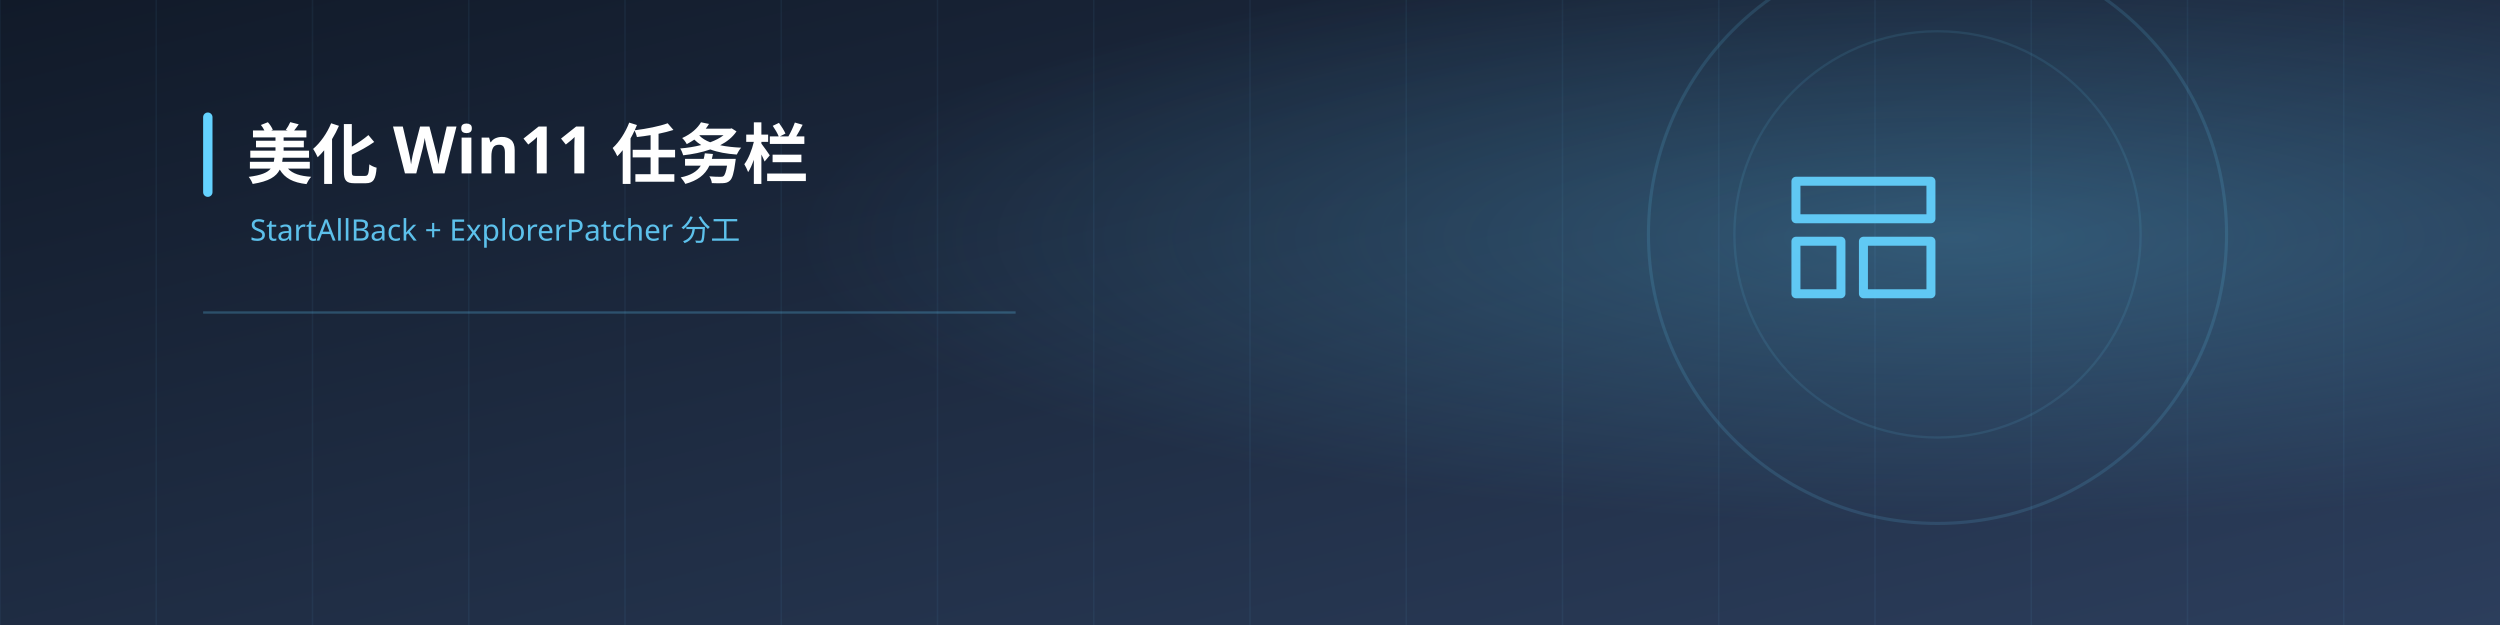
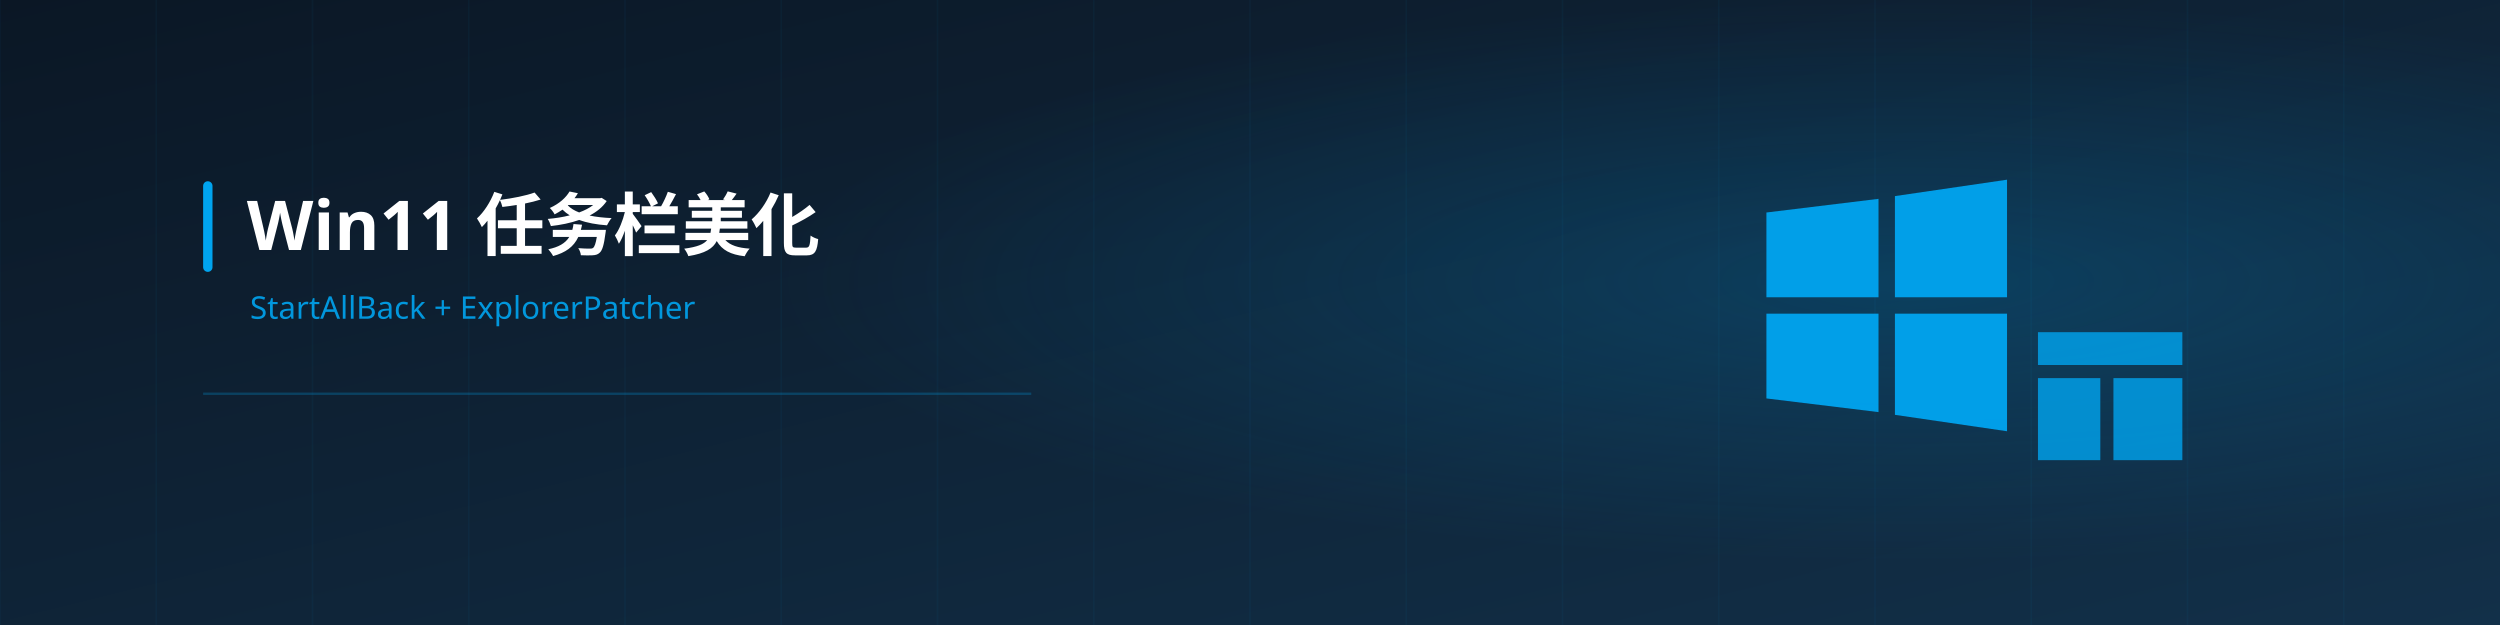
<svg xmlns="http://www.w3.org/2000/svg" width="1600" height="400" viewBox="0 0 1600 400" font-family="Microsoft YaHei, PingFang SC, sans-serif">
  <defs>
    <linearGradient id="bg" x1="0" y1="0" x2="1" y2="1">
-       <stop offset="0%" stop-color="#111a29" />
-       <stop offset="100%" stop-color="#2c3e5c" />
+       <stop offset="0%" stop-color="#0b1725" />
+       <stop offset="100%" stop-color="#123049" />
    </linearGradient>
-     <radialGradient id="glow" cx="78%" cy="38%" r="46%">
-       <stop offset="0%" stop-color="#64d2ff" stop-opacity="0.26" />
-       <stop offset="100%" stop-color="#64d2ff" stop-opacity="0" />
+     <radialGradient id="glow" cx="76%" cy="45%" r="45%">
+       <stop offset="0%" stop-color="#00a4ef" stop-opacity="0.20" />
+       <stop offset="100%" stop-color="#00a4ef" stop-opacity="0" />
    </radialGradient>
  </defs>
  <rect width="1600" height="400" fill="url(#bg)" />
  <rect width="1600" height="400" fill="url(#glow)" />
-   <g stroke="#64d2ff" stroke-opacity="0.06" stroke-width="1">
+   <g stroke="#00a4ef" stroke-opacity="0.045" stroke-width="1">
    <line x1="0" y1="0" x2="0" y2="400" />
    <line x1="100" y1="0" x2="100" y2="400" />
    <line x1="200" y1="0" x2="200" y2="400" />
    <line x1="300" y1="0" x2="300" y2="400" />
    <line x1="400" y1="0" x2="400" y2="400" />
    <line x1="500" y1="0" x2="500" y2="400" />
    <line x1="600" y1="0" x2="600" y2="400" />
    <line x1="700" y1="0" x2="700" y2="400" />
    <line x1="800" y1="0" x2="800" y2="400" />
    <line x1="900" y1="0" x2="900" y2="400" />
    <line x1="1000" y1="0" x2="1000" y2="400" />
    <line x1="1100" y1="0" x2="1100" y2="400" />
    <line x1="1200" y1="0" x2="1200" y2="400" />
    <line x1="1300" y1="0" x2="1300" y2="400" />
    <line x1="1400" y1="0" x2="1400" y2="400" />
    <line x1="1500" y1="0" x2="1500" y2="400" />
  </g>
-   <circle cx="1240" cy="150" r="185" fill="none" stroke="#64d2ff" stroke-opacity="0.14" stroke-width="2" />
-   <circle cx="1240" cy="150" r="130" fill="none" stroke="#64d2ff" stroke-opacity="0.10" stroke-width="1.5" />
-   <g transform="translate(1135, 92) scale(2.4)" fill="none" stroke="#64d2ff" stroke-width="2.4" stroke-linecap="round" stroke-linejoin="round" opacity="0.92">
-     <path d="M6 10 H42 V20 H6 Z M6 26 H18 V40 H6 Z M24 26 H42 V40 H24 Z" />
+   <g transform="translate(1120.00,108.00) scale(1.75)" opacity="0.95">
+     <g fill="#00a4ef">
+       <path d="M6 16 L47 11 V47 H6 Z" />
+       <path d="M53 10 L94 4 V47 H53 Z" />
+       <path d="M6 53 H47 V89 L6 84 Z" />
+       <path d="M53 53 H94 V96 L53 90 Z" />
+     </g>
  </g>
-   <rect x="130" y="72" width="6" height="54" fill="#64d2ff" rx="3" />
-   <text x="158" y="114" font-size="42" font-weight="bold" fill="#ffffff">美化 Win11 任务栏</text>
-   <text x="160" y="154" font-size="19" fill="#64d2ff" opacity="0.9">StartAllBack + ExplorerPatcher 分工</text>
-   <line x1="130" y1="200" x2="650" y2="200" stroke="#64d2ff" stroke-opacity="0.25" stroke-width="1.5" />
+   <g transform="translate(1298.00,200.00) scale(1.05)" opacity="0.8">
+     <g fill="#00a4ef">
+       <path d="M6 12 H94 V32 H6 Z" />
+       <path d="M6 40 H44 V90 H6 Z" />
+       <path d="M52 40 H94 V90 H52 Z" />
+     </g>
+   </g>
+   <rect x="130" y="116" width="6" height="58" fill="#00a4ef" rx="3" />
+   <text x="158" y="160" font-size="44" font-weight="bold" fill="#ffffff">Win11 任务栏美化</text>
+   <text x="160" y="204" font-size="20" fill="#00a4ef" opacity="0.9">StartAllBack + ExplorerPatcher</text>
+   <line x1="130" y1="252" x2="660" y2="252" stroke="#00a4ef" stroke-opacity="0.25" stroke-width="1.5" />
</svg>
